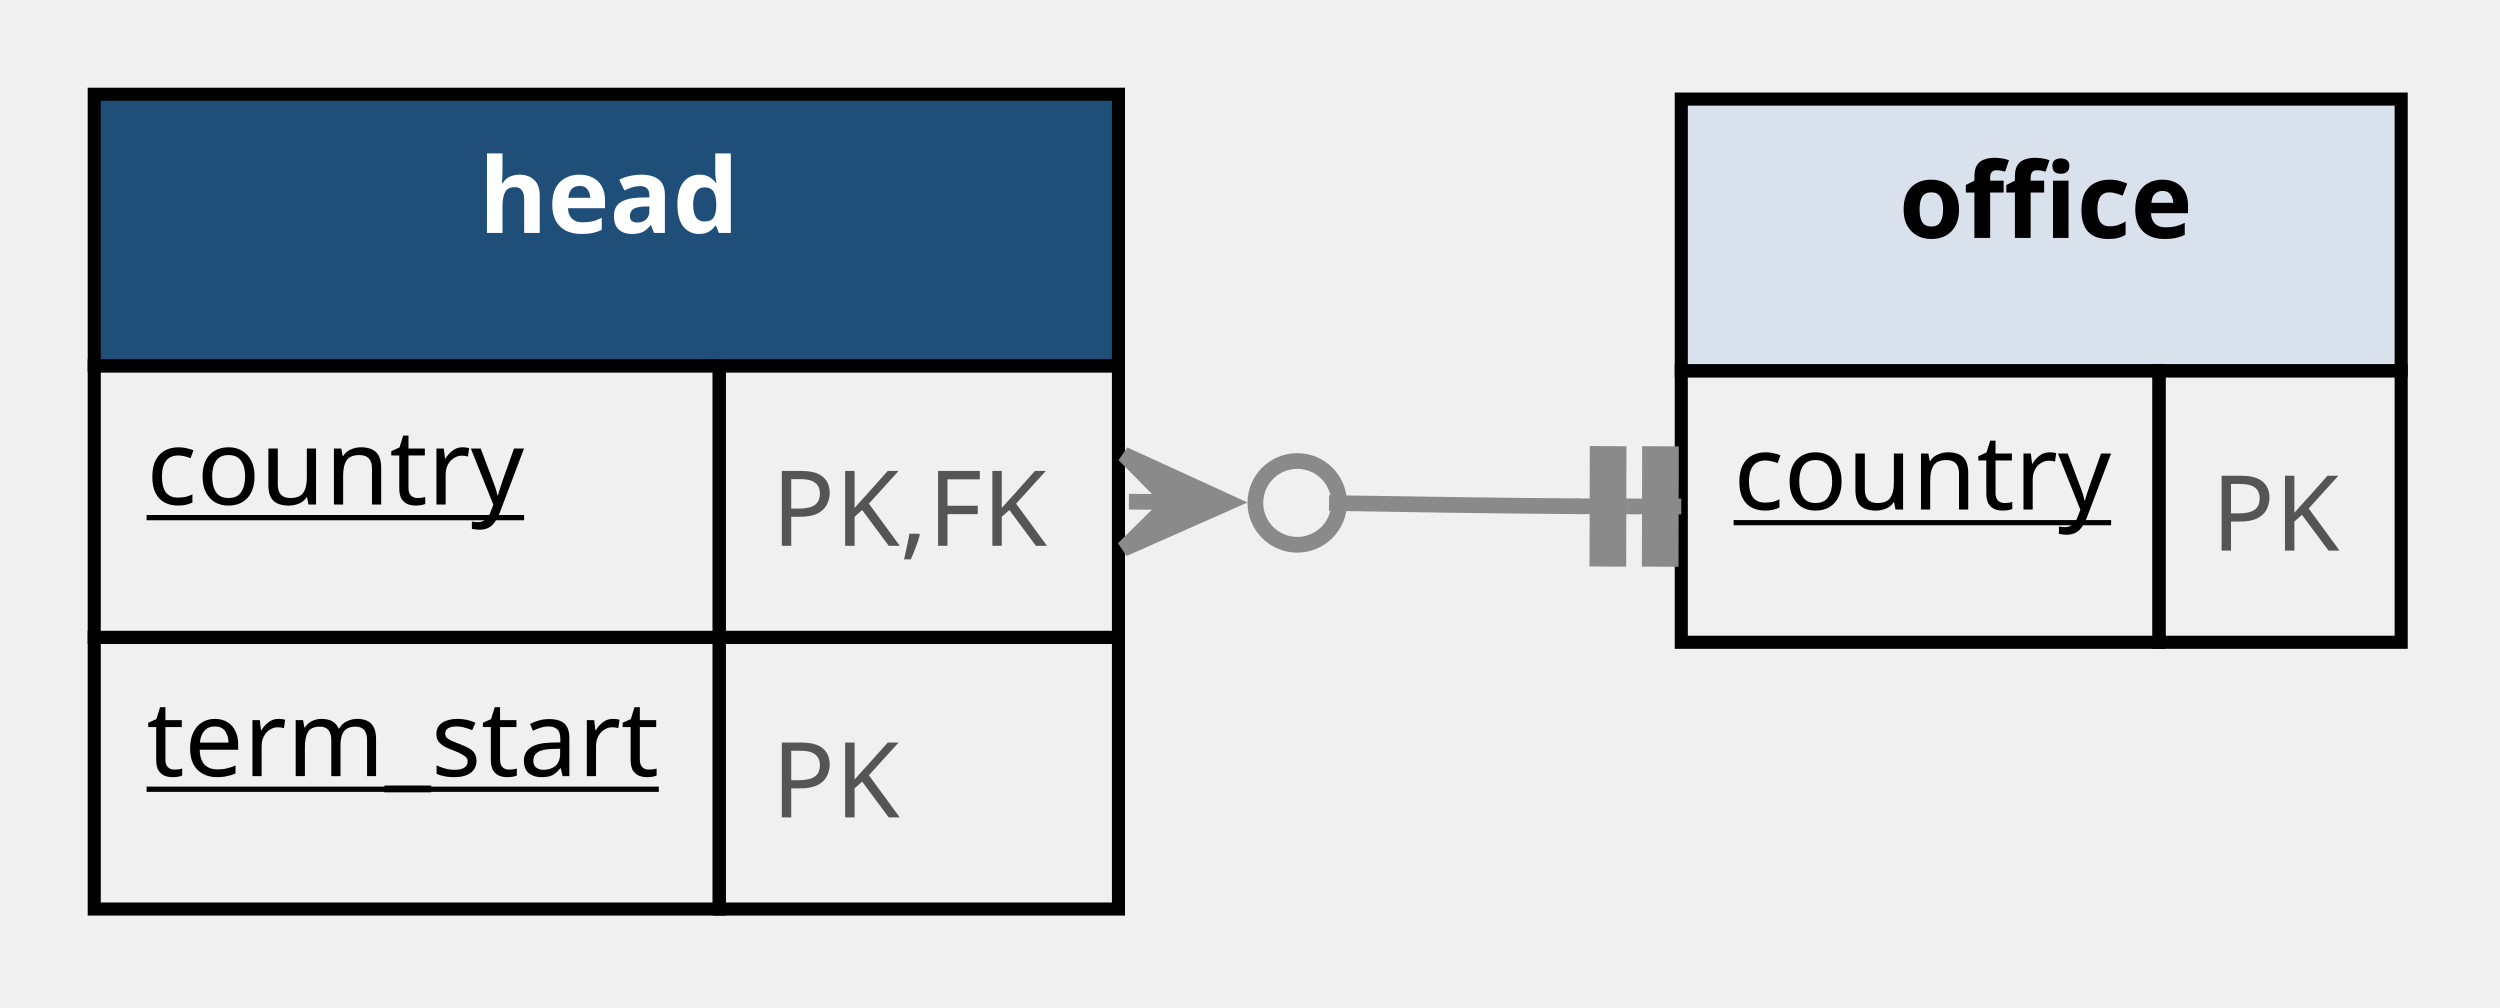
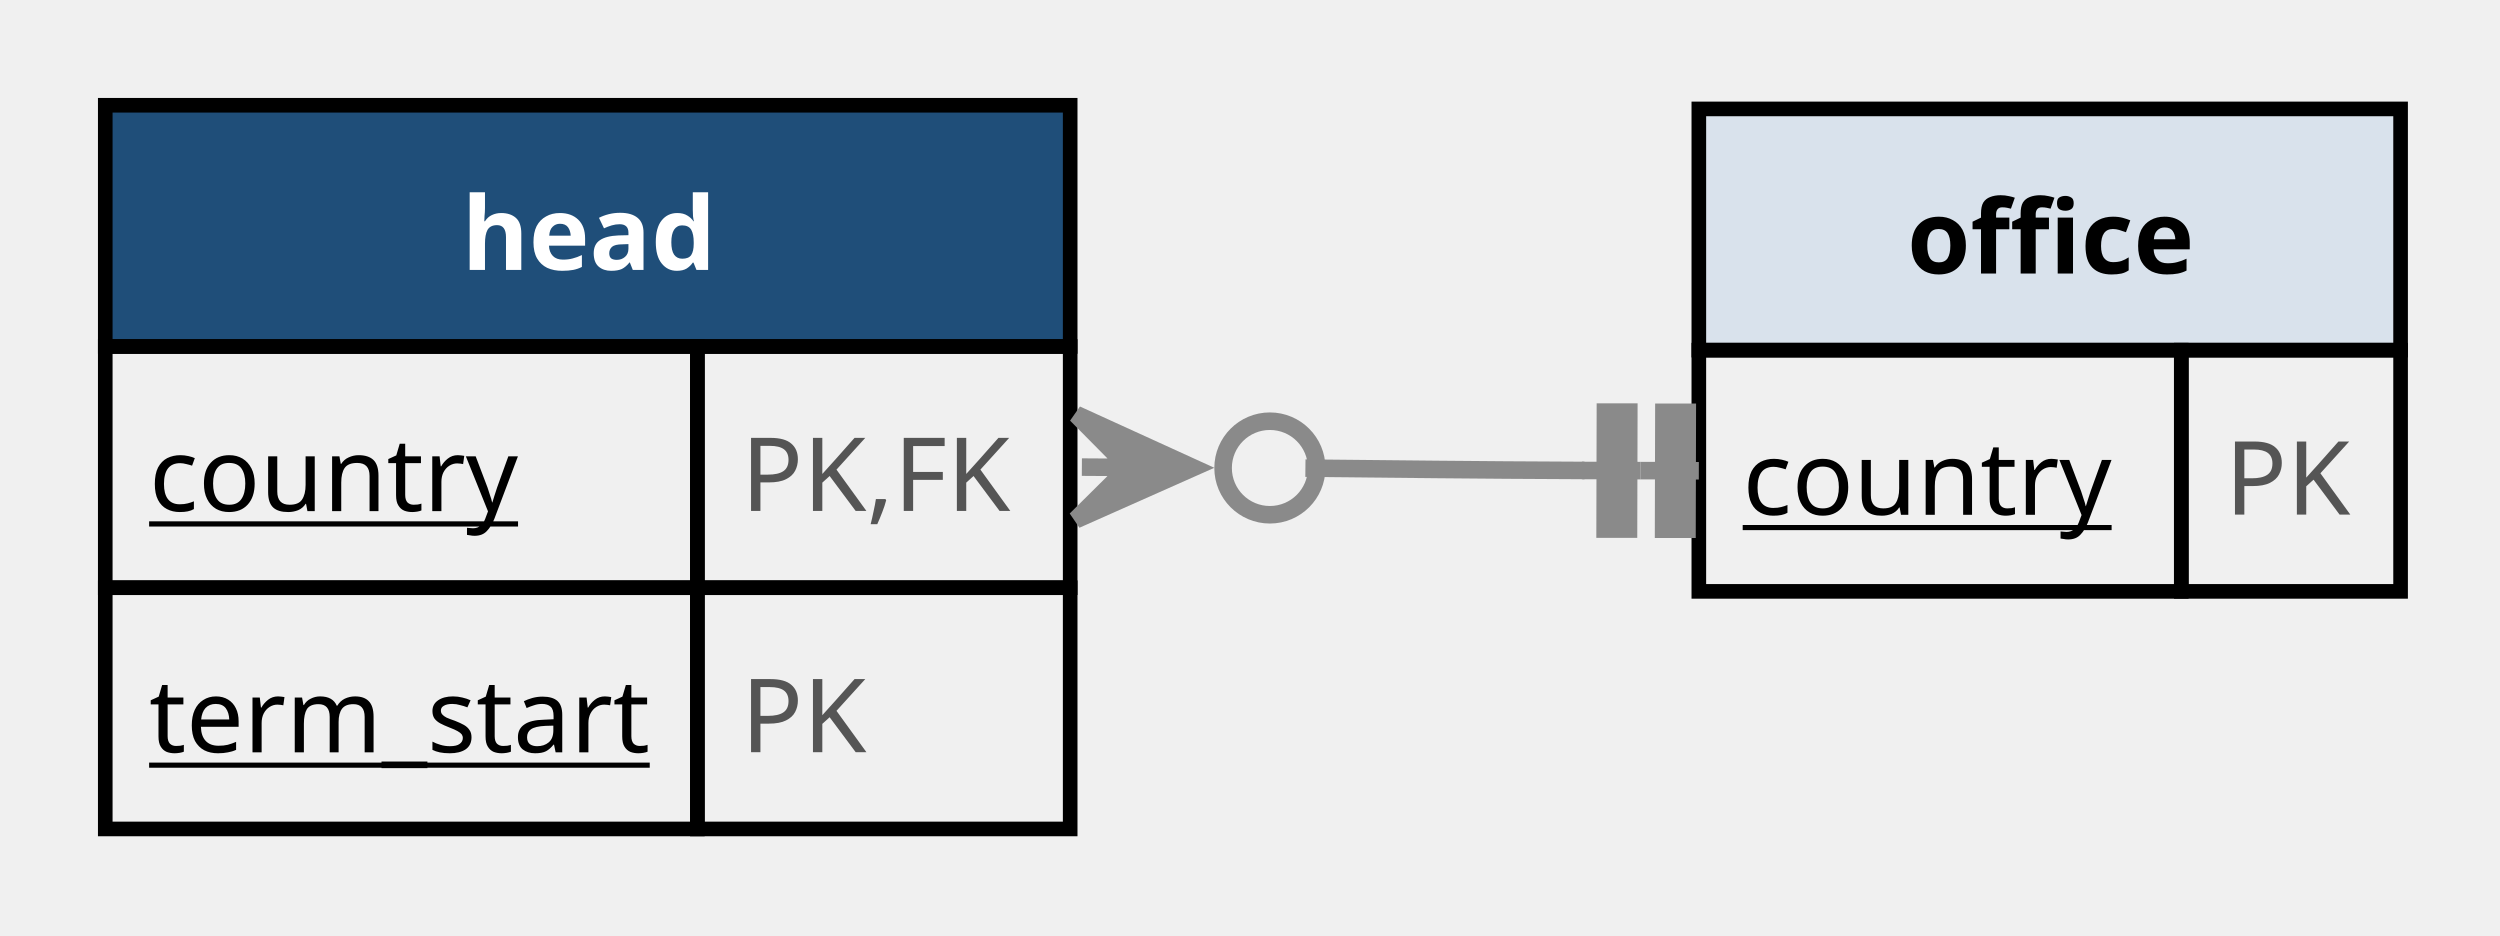
- <svg xmlns="http://www.w3.org/2000/svg" width="191pt" height="77pt" viewBox="0.00 0.00 191.00 77.00">
-   <g id="graph0" class="graph" transform="scale(1 1) rotate(0) translate(7.2 69.45)">
+ <svg xmlns="http://www.w3.org/2000/svg" width="171pt" height="64pt" viewBox="0.00 0.00 171.00 64.00">
+   <g id="graph0" class="graph" transform="scale(1 1) rotate(0) translate(7.2 56.7)">
    <g id="node1" class="node">
-       <polygon fill="#1f4e79" stroke="none" points="0,-41.5 0,-62.25 78.25,-62.25 78.25,-41.5 0,-41.5" />
-       <polygon fill="none" stroke="#000000" points="0,-41.5 0,-62.25 78.25,-62.25 78.25,-41.5 0,-41.5" />
-       <text xml:space="preserve" text-anchor="start" x="29.38" y="-51.65" font-family="Noto Sans KR" font-weight="bold" font-size="8.00" fill="#ffffff">head</text>
-       <polygon fill="none" stroke="#000000" points="0,-20.75 0,-41.5 47.75,-41.5 47.75,-20.75 0,-20.75" />
-       <text xml:space="preserve" text-anchor="start" x="4" y="-30.9" font-family="Noto Sans KR" text-decoration="underline" font-size="8.00">country</text>
-       <polygon fill="none" stroke="#000000" points="47.75,-20.75 47.75,-41.5 78.25,-41.5 78.25,-20.75 47.75,-20.75" />
-       <text xml:space="preserve" text-anchor="start" x="51.75" y="-27.75" font-family="Noto Sans KR" font-size="8.00" fill="#555555">PK,FK</text>
-       <polygon fill="none" stroke="#000000" points="0,0 0,-20.75 47.75,-20.75 47.75,0 0,0" />
-       <text xml:space="preserve" text-anchor="start" x="4" y="-10.15" font-family="Noto Sans KR" text-decoration="underline" font-size="8.00">term_start</text>
-       <polygon fill="none" stroke="#000000" points="47.75,0 47.75,-20.75 78.25,-20.75 78.25,0 47.75,0" />
-       <text xml:space="preserve" text-anchor="start" x="51.75" y="-7" font-family="Noto Sans KR" font-size="8.00" fill="#555555">PK</text>
+       <polygon fill="#1f4e79" stroke="none" points="0,-33 0,-49.5 66,-49.5 66,-33 0,-33" />
+       <polygon fill="none" stroke="#000000" points="0,-33 0,-49.5 66,-49.5 66,-33 0,-33" />
+       <text xml:space="preserve" text-anchor="start" x="24.38" y="-38.24" font-family="Noto Sans KR" font-weight="bold" font-size="7.00" fill="#ffffff">head</text>
+       <polygon fill="none" stroke="#000000" points="0,-16.5 0,-33 40.5,-33 40.5,-16.5 0,-16.5" />
+       <text xml:space="preserve" text-anchor="start" x="3" y="-21.74" font-family="Noto Sans KR" text-decoration="underline" font-size="7.00">country</text>
+       <polygon fill="none" stroke="#000000" points="40.5,-16.5 40.5,-33 66,-33 66,-16.5 40.5,-16.5" />
+       <text xml:space="preserve" text-anchor="start" x="43.5" y="-21.75" font-family="Noto Sans KR" font-size="7.00" fill="#555555">PK,FK</text>
+       <polygon fill="none" stroke="#000000" points="0,0 0,-16.5 40.5,-16.5 40.5,0 0,0" />
+       <text xml:space="preserve" text-anchor="start" x="3" y="-5.24" font-family="Noto Sans KR" text-decoration="underline" font-size="7.00">term_start</text>
+       <polygon fill="none" stroke="#000000" points="40.5,0 40.5,-16.5 66,-16.5 66,0 40.5,0" />
+       <text xml:space="preserve" text-anchor="start" x="43.5" y="-5.25" font-family="Noto Sans KR" font-size="7.00" fill="#555555">PK</text>
    </g>
    <g id="node2" class="node">
-       <polygon fill="#d9e2ec" stroke="none" points="121.25,-41.12 121.25,-61.88 176.25,-61.88 176.25,-41.12 121.25,-41.12" />
-       <polygon fill="none" stroke="#000000" points="121.25,-41.12 121.25,-61.88 176.25,-61.88 176.25,-41.12 121.25,-41.12" />
-       <text xml:space="preserve" text-anchor="start" x="137.88" y="-51.27" font-family="Noto Sans KR" font-weight="bold" font-size="8.00" fill="#000000">office</text>
-       <polygon fill="none" stroke="#000000" points="121.25,-20.38 121.25,-41.12 157.75,-41.12 157.75,-20.38 121.25,-20.38" />
-       <text xml:space="preserve" text-anchor="start" x="125.25" y="-30.52" font-family="Noto Sans KR" text-decoration="underline" font-size="8.00">country</text>
-       <polygon fill="none" stroke="#000000" points="157.75,-20.38 157.75,-41.12 176.25,-41.12 176.25,-20.38 157.75,-20.38" />
-       <text xml:space="preserve" text-anchor="start" x="161.75" y="-27.38" font-family="Noto Sans KR" font-size="8.00" fill="#555555">PK</text>
+       <polygon fill="#d9e2ec" stroke="none" points="109,-32.75 109,-49.25 157,-49.25 157,-32.75 109,-32.75" />
+       <polygon fill="none" stroke="#000000" points="109,-32.75 109,-49.25 157,-49.25 157,-32.75 109,-32.75" />
+       <text xml:space="preserve" text-anchor="start" x="123.25" y="-37.99" font-family="Noto Sans KR" font-weight="bold" font-size="7.00" fill="#000000">office</text>
+       <polygon fill="none" stroke="#000000" points="109,-16.25 109,-32.75 142,-32.75 142,-16.25 109,-16.25" />
+       <text xml:space="preserve" text-anchor="start" x="112" y="-21.49" font-family="Noto Sans KR" text-decoration="underline" font-size="7.00">country</text>
+       <polygon fill="none" stroke="#000000" points="142,-16.25 142,-32.75 157,-32.75 157,-16.25 142,-16.25" />
+       <text xml:space="preserve" text-anchor="start" x="145" y="-21.5" font-family="Noto Sans KR" font-size="7.00" fill="#555555">PK</text>
    </g>
    <g id="edge1" class="edge">
-       <path fill="none" stroke="#8a8a8a" stroke-width="1.2" d="M94.34,-31.02C100.58,-30.93 105.78,-30.82 113.43,-30.77" />
-       <polygon fill="#8a8a8a" stroke="#8a8a8a" stroke-width="1.2" points="86.65,-31.07 78.63,-27.52 82.25,-31.1 79.05,-31.12 79.05,-31.12 79.05,-31.12 82.25,-31.1 78.68,-34.72 86.65,-31.07" />
-       <ellipse fill="none" stroke="#8a8a8a" stroke-width="1.2" cx="91.91" cy="-31.03" rx="3.2" ry="3.2" />
-       <polygon fill="#8a8a8a" stroke="#8a8a8a" stroke-width="1.2" points="120.44,-26.75 120.46,-34.75 118.86,-34.76 118.84,-26.76 120.44,-26.75" />
-       <polyline fill="none" stroke="#8a8a8a" stroke-width="1.2" points="121.25,-30.75 117.25,-30.76" />
-       <polygon fill="#8a8a8a" stroke="#8a8a8a" stroke-width="1.2" points="116.44,-26.76 116.46,-34.76 114.86,-34.77 114.84,-26.77 116.44,-26.76" />
-       <polyline fill="none" stroke="#8a8a8a" stroke-width="1.2" points="117.25,-30.76 113.25,-30.77" />
+       <path fill="none" stroke="#8a8a8a" stroke-width="1.2" d="M82.09,-24.68C88.33,-24.62 93.53,-24.55 101.18,-24.52" />
+       <polygon fill="#8a8a8a" stroke="#8a8a8a" stroke-width="1.2" points="74.4,-24.71 66.39,-21.15 70,-24.73 66.8,-24.75 66.8,-24.75 66.8,-24.75 70,-24.73 66.42,-28.35 74.4,-24.71" />
+       <ellipse fill="none" stroke="#8a8a8a" stroke-width="1.2" cx="79.66" cy="-24.69" rx="3.2" ry="3.2" />
+       <polygon fill="#8a8a8a" stroke="#8a8a8a" stroke-width="1.2" points="108.19,-20.5 108.21,-28.5 106.61,-28.5 106.59,-20.5 108.19,-20.5" />
+       <polyline fill="none" stroke="#8a8a8a" stroke-width="1.2" points="109,-24.5 105,-24.51" />
+       <polygon fill="#8a8a8a" stroke="#8a8a8a" stroke-width="1.2" points="104.19,-20.51 104.21,-28.51 102.61,-28.51 102.59,-20.51 104.19,-20.51" />
+       <polyline fill="none" stroke="#8a8a8a" stroke-width="1.2" points="105,-24.51 101,-24.52" />
    </g>
  </g>
</svg>
